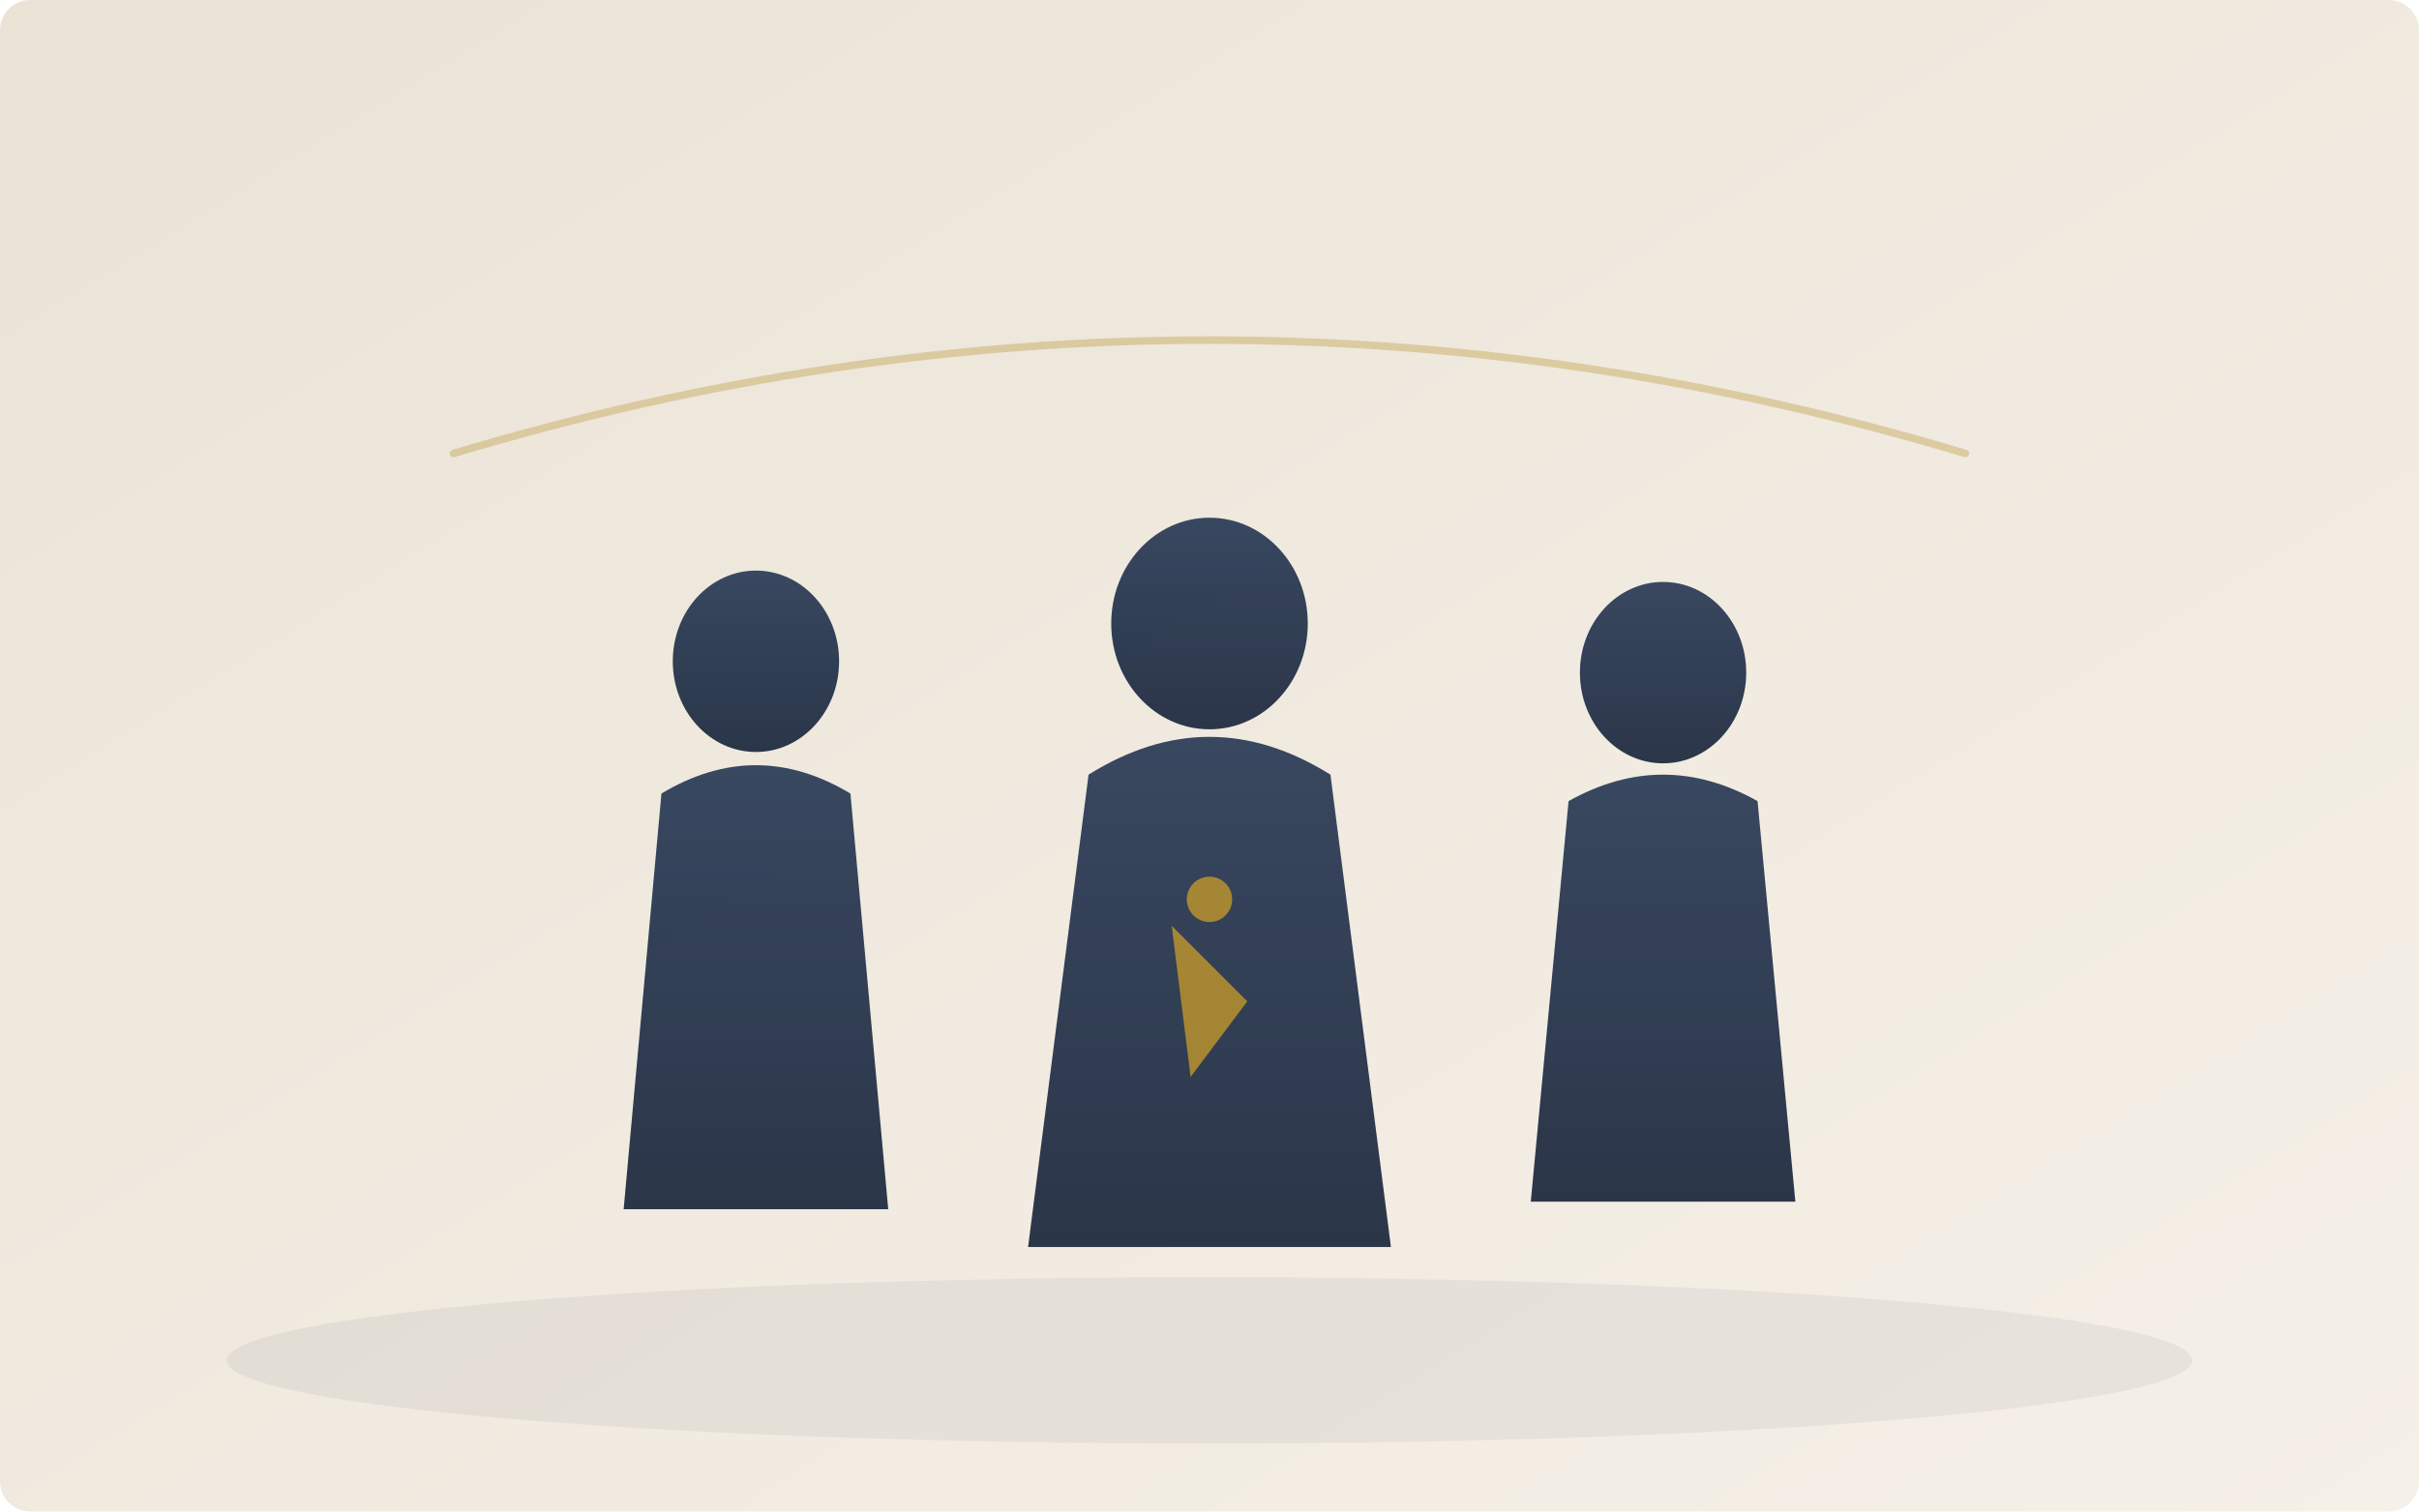
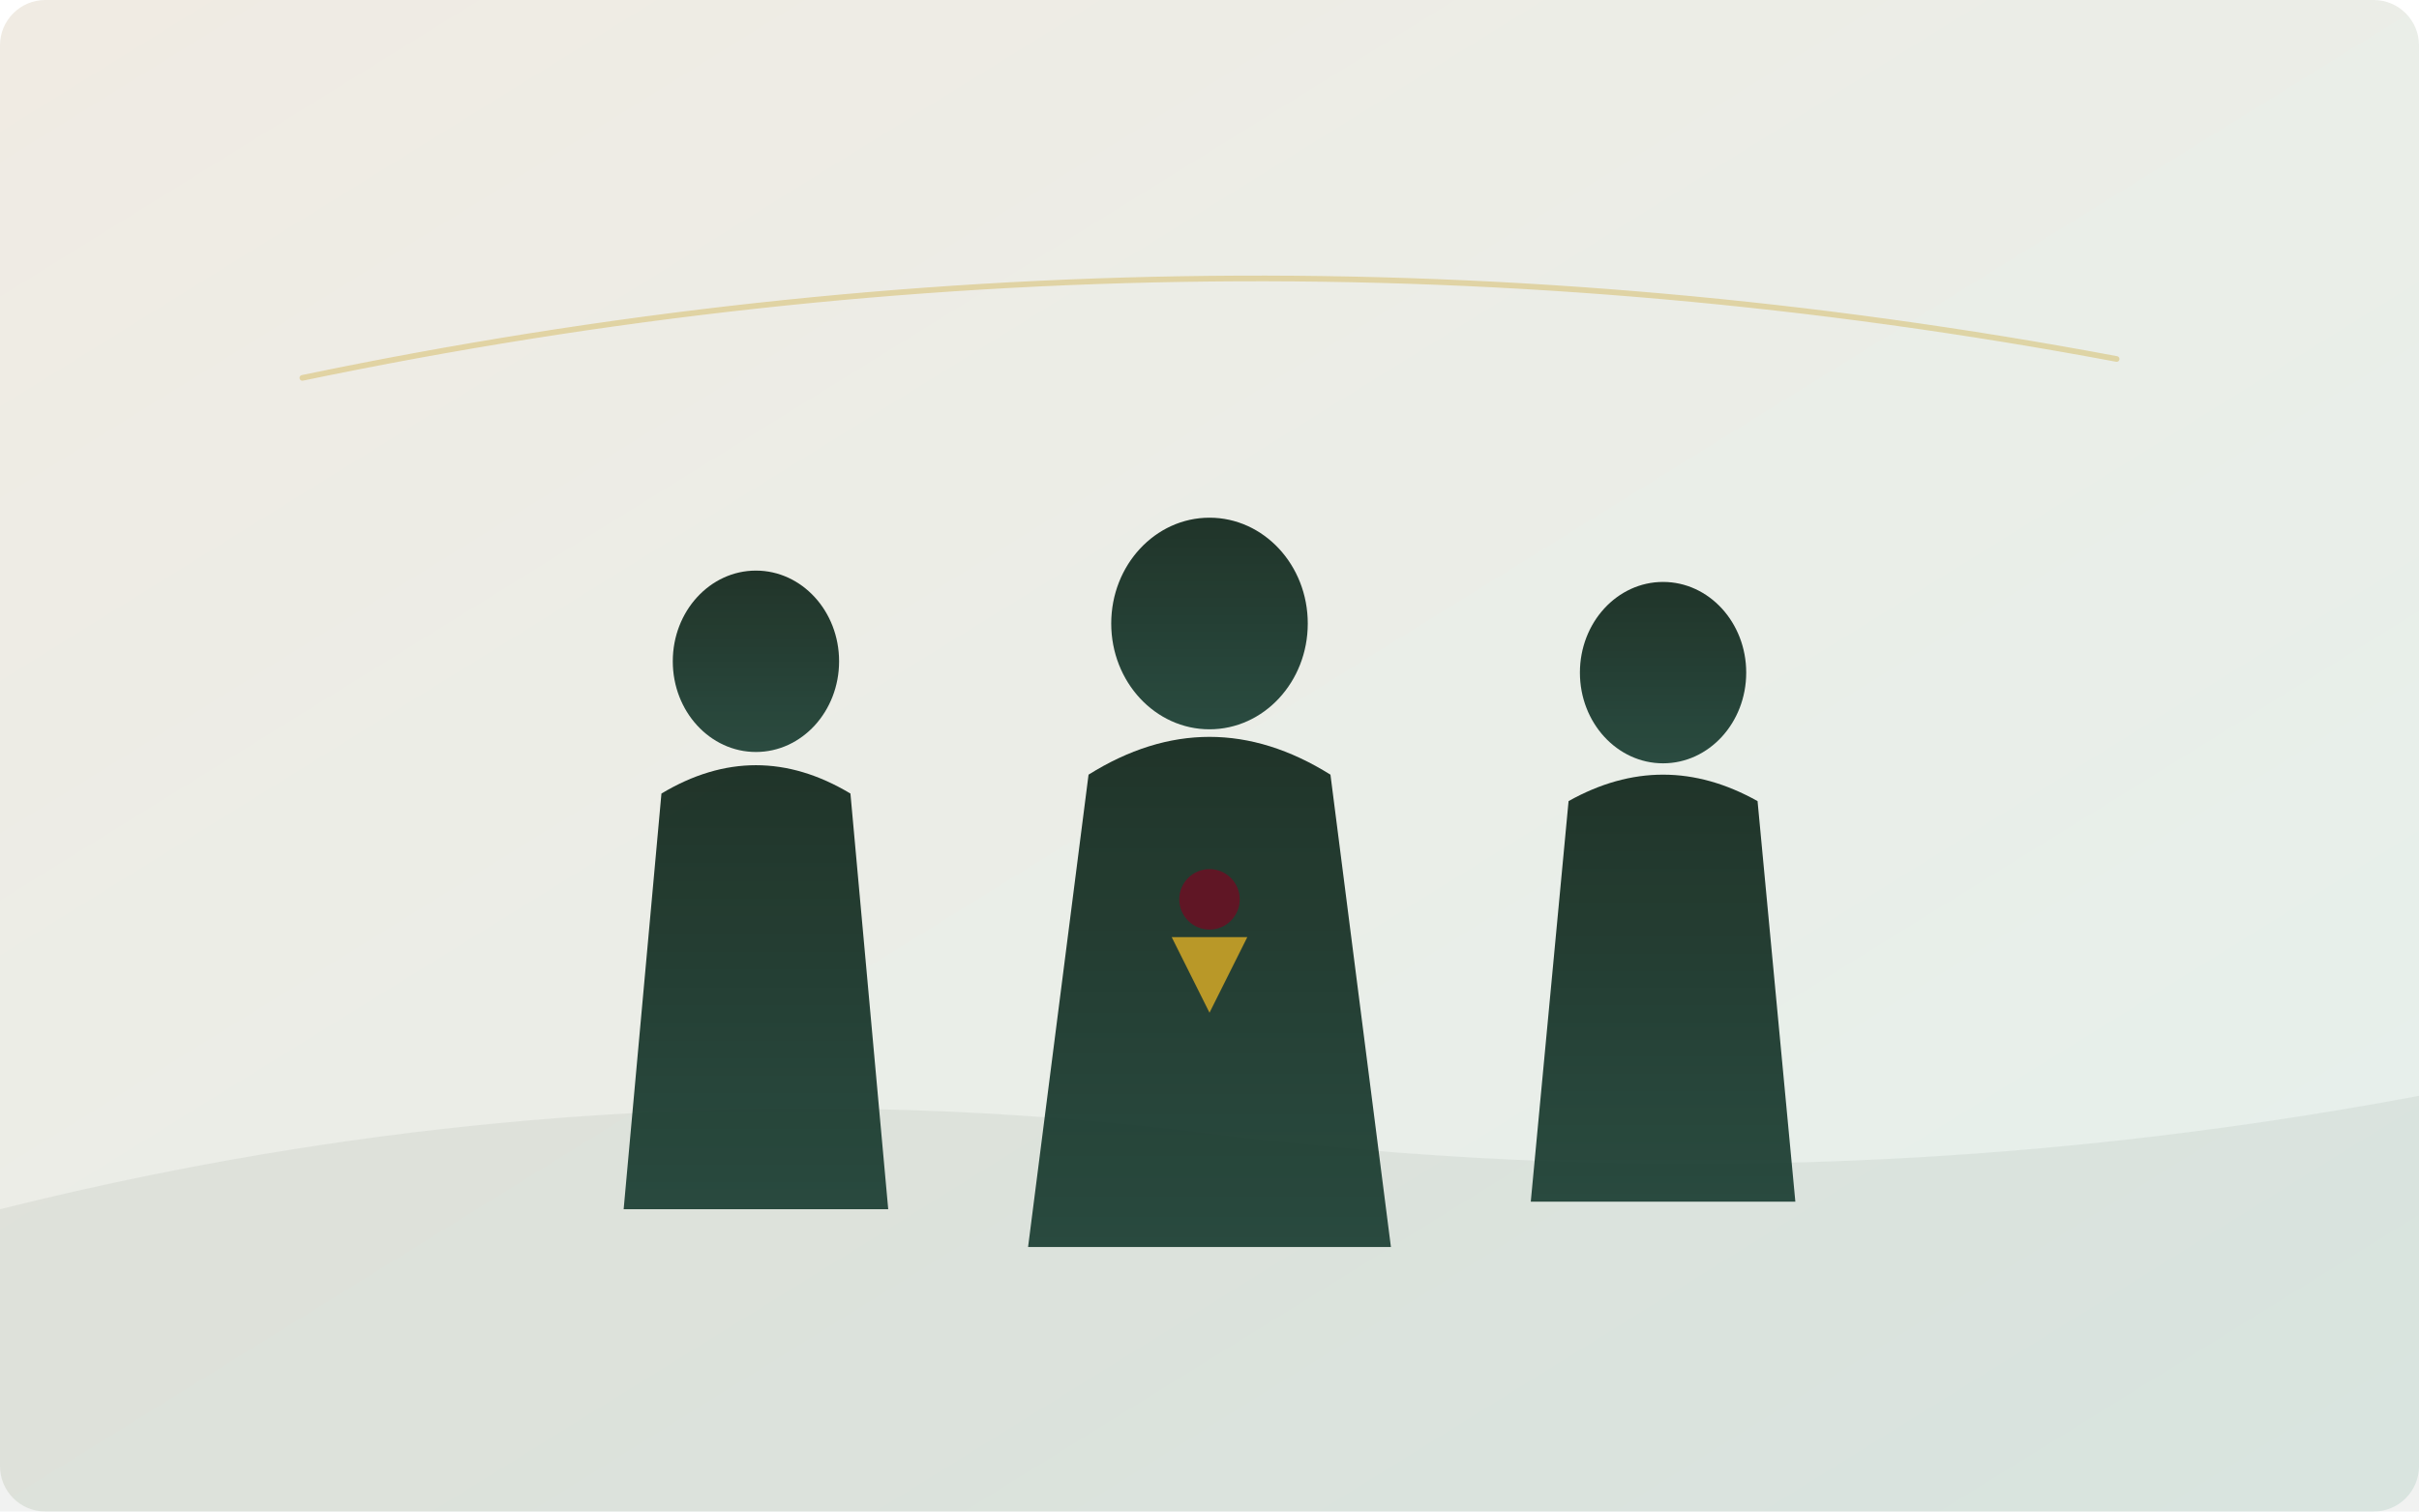
- <svg xmlns="http://www.w3.org/2000/svg" viewBox="0 0 640 400" width="640" height="400" role="img" aria-labelledby="t2">
+ <svg xmlns="http://www.w3.org/2000/svg" viewBox="0 0 640 400" width="640" height="400" role="img" aria-labelledby="wt">
  <defs>
    <linearGradient id="bg" x1="0%" y1="0%" x2="100%" y2="100%">
-       <stop offset="0%" style="stop-color:#ebe3d6" />
-       <stop offset="100%" style="stop-color:#f5f0e8" />
+       <stop offset="0%" style="stop-color:#f0ebe3" />
+       <stop offset="100%" style="stop-color:#e5f0ec" />
    </linearGradient>
    <linearGradient id="robe" x1="0%" y1="0%" x2="0%" y2="100%">
-       <stop offset="0%" style="stop-color:#243652" />
-       <stop offset="100%" style="stop-color:#152238" />
+       <stop offset="0%" style="stop-color:#0f2419" />
+       <stop offset="100%" style="stop-color:#1a3d32" />
    </linearGradient>
  </defs>
-   <rect width="640" height="400" rx="8" fill="url(#bg)" />
-   <ellipse cx="320" cy="360" rx="260" ry="22" fill="#152238" opacity="0.06" />
-   <g fill="url(#robe)" opacity="0.9">
+   <rect width="640" height="400" rx="12" fill="url(#bg)" />
+   <path d="M0 320 Q160 280 320 300 T640 290 V400 H0 Z" fill="#0f2419" opacity="0.06" />
+   <g fill="url(#robe)" opacity="0.92">
    <ellipse cx="200" cy="175" rx="22" ry="24" />
    <path d="M175 210 Q200 195 225 210 L235 320 L165 320 Z" />
    <ellipse cx="320" cy="165" rx="26" ry="28" />
    <path d="M288 205 Q320 185 352 205 L368 330 L272 330 Z" />
    <ellipse cx="440" cy="178" rx="22" ry="24" />
    <path d="M415 212 Q440 198 465 212 L475 318 L405 318 Z" />
  </g>
-   <g fill="#b8922e" opacity="0.85">
-     <path d="M310 245 L330 265 L315 285 Z" />
-     <circle cx="320" cy="238" r="6" />
-   </g>
-   <path d="M120 120 Q320 60 520 120" fill="none" stroke="#b8922e" stroke-width="2" opacity="0.35" stroke-linecap="round" />
+   <circle cx="320" cy="238" r="8" fill="#6b0f23" opacity="0.85" />
+   <path d="M310 248 L330 248 L320 268 Z" fill="#c9a227" opacity="0.9" />
+   <path d="M80 100 Q320 50 560 95" fill="none" stroke="#c9a227" stroke-width="1.5" opacity="0.35" stroke-linecap="round" />
</svg>
